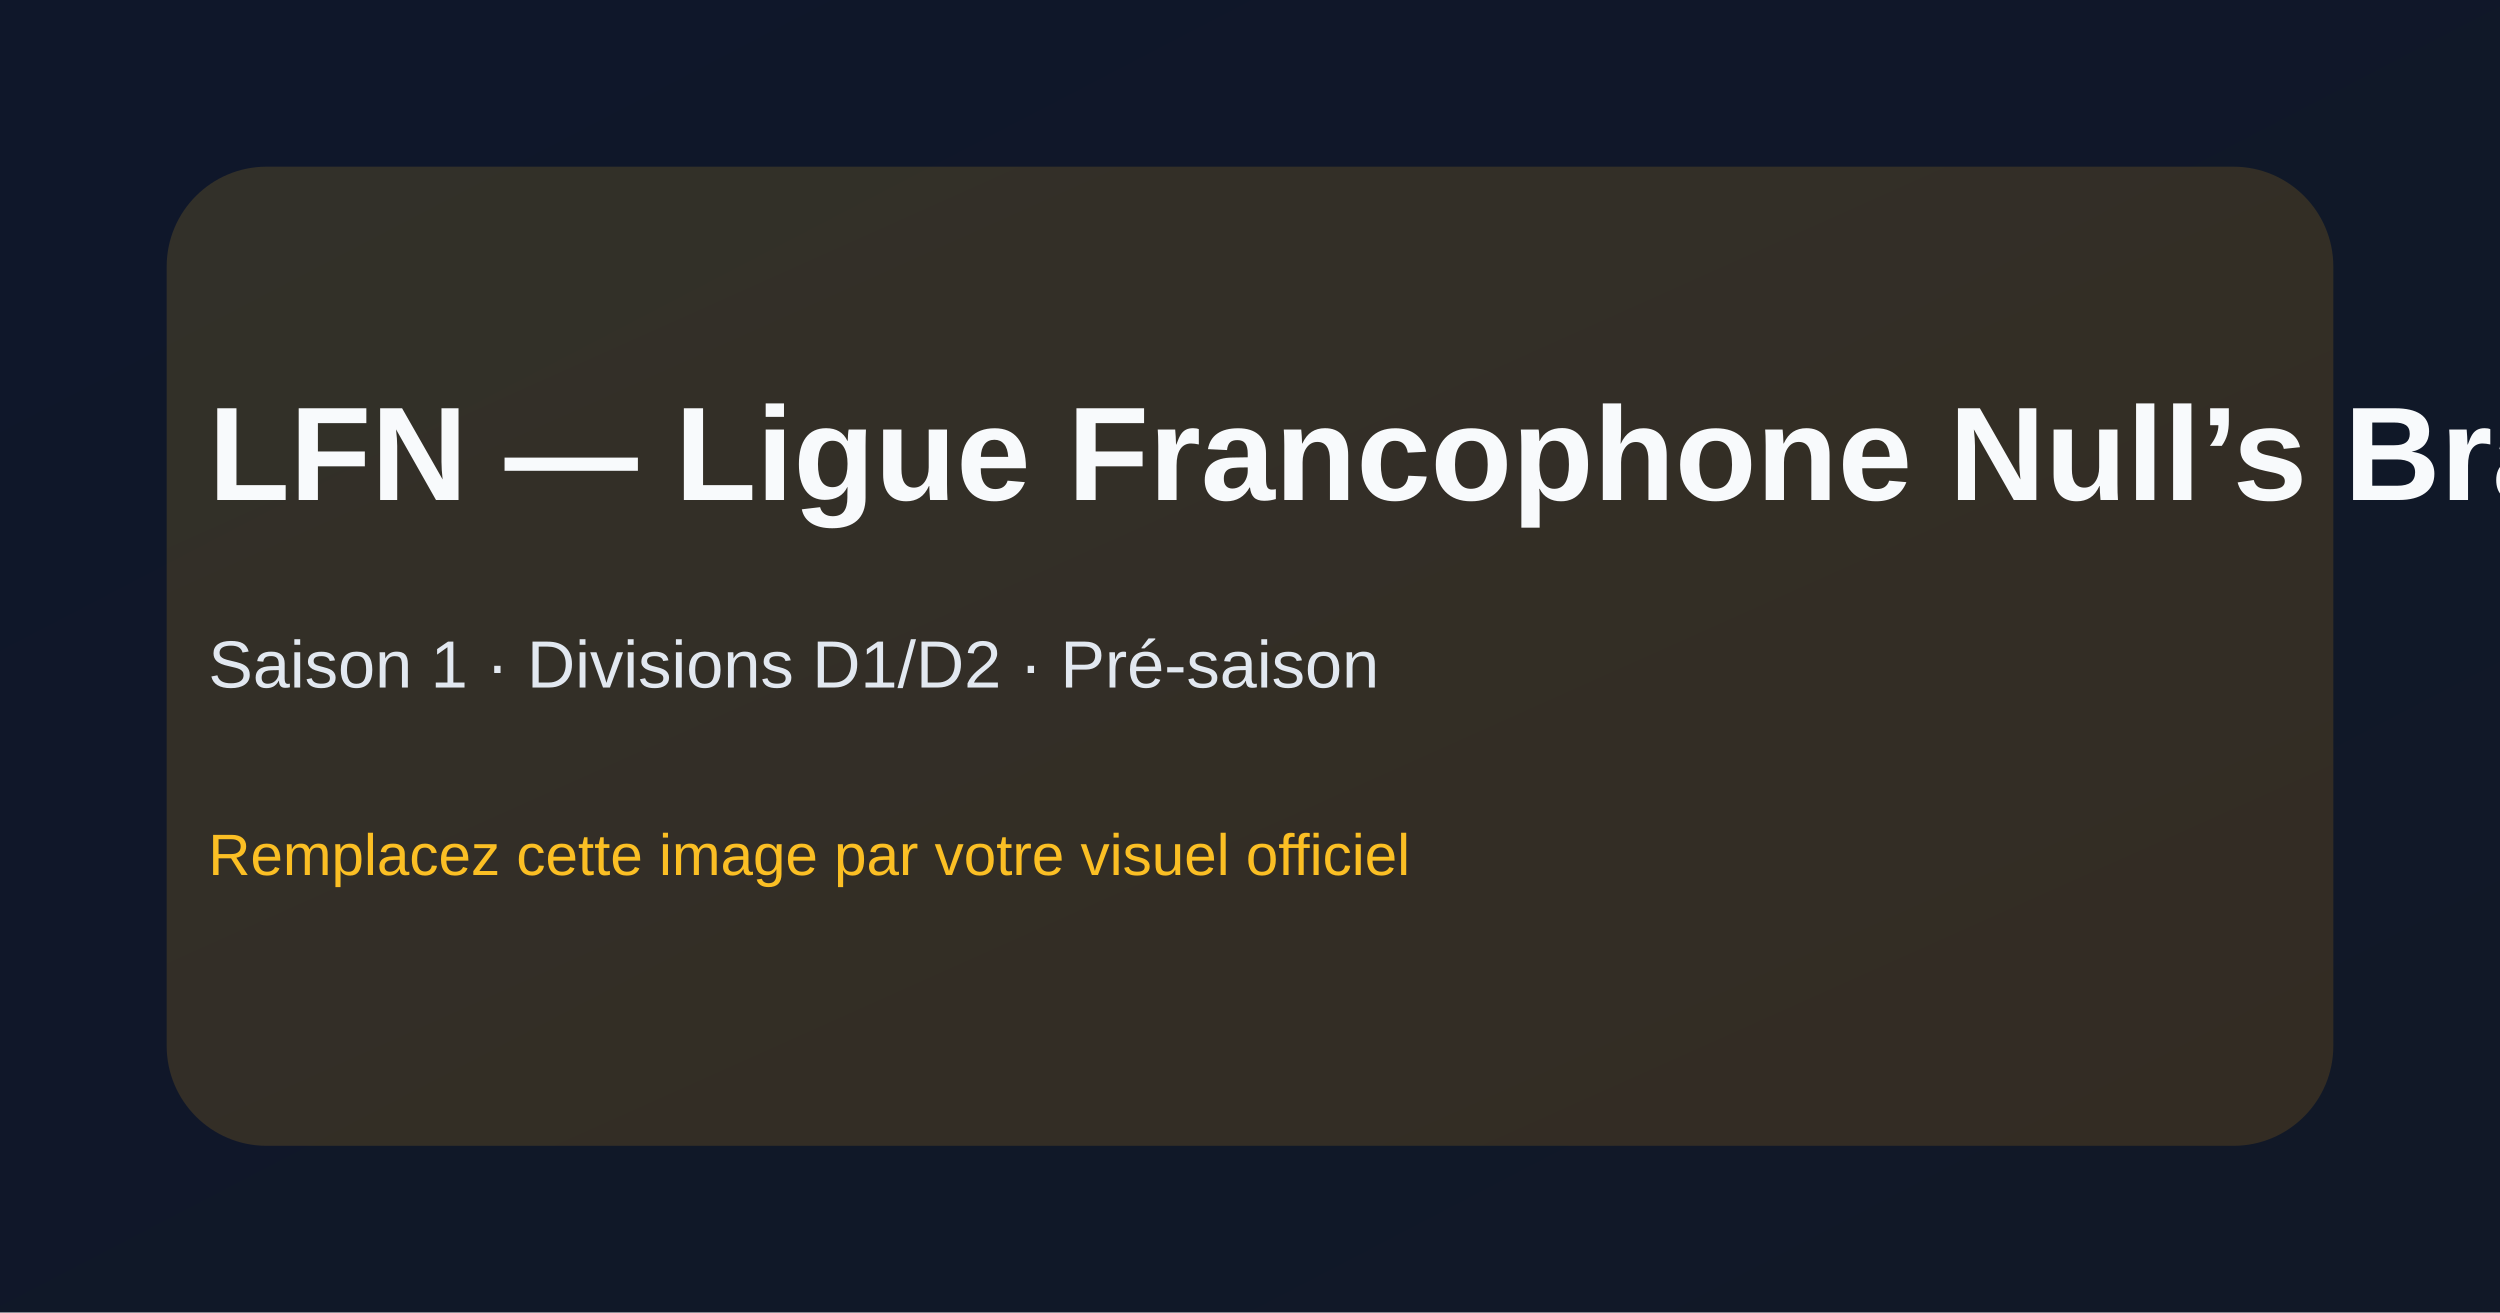
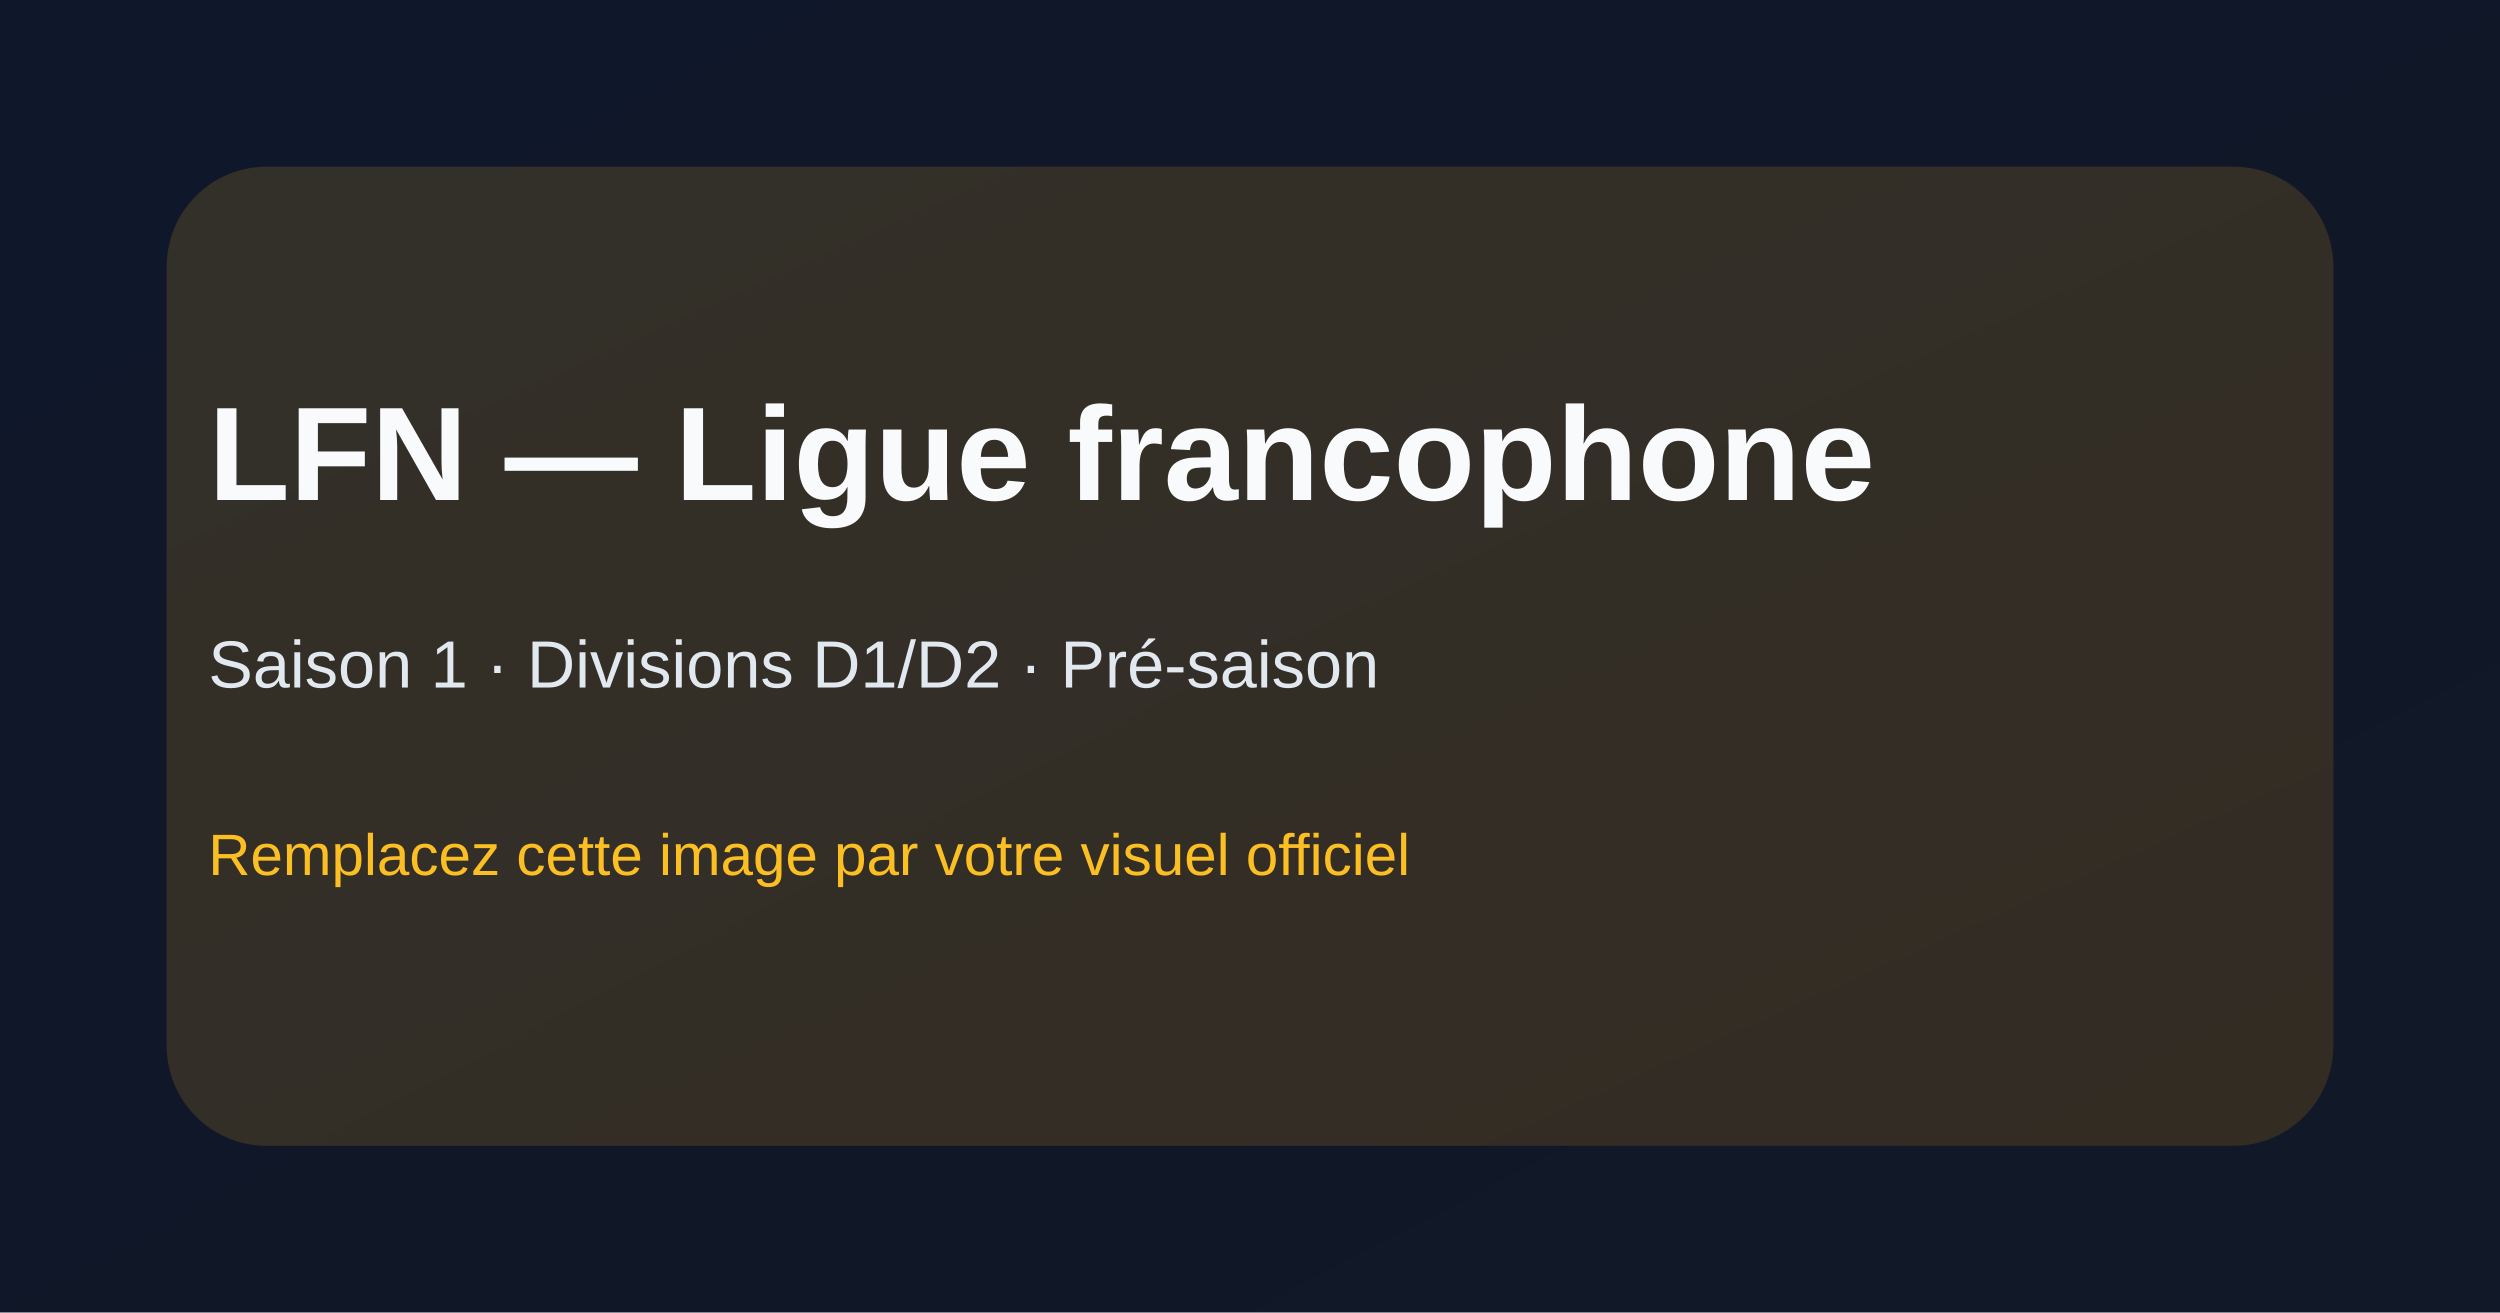
<svg xmlns="http://www.w3.org/2000/svg" width="1200" height="630" viewBox="0 0 1200 630">
  <defs>
    <linearGradient id="bg" x1="0" y1="0" x2="1" y2="1">
      <stop offset="0%" stop-color="#0f172a" />
      <stop offset="100%" stop-color="#111827" />
    </linearGradient>
    <linearGradient id="gold" x1="0" y1="0" x2="1" y2="1">
      <stop offset="0%" stop-color="#fbbf24" />
      <stop offset="100%" stop-color="#f59e0b" />
    </linearGradient>
  </defs>
  <rect width="1200" height="630" fill="url(#bg)" />
  <rect x="80" y="80" width="1040" height="470" rx="48" fill="url(#gold)" opacity="0.15" />
-   <text x="100" y="240" font-family="Arial, sans-serif" font-size="64" font-weight="700" fill="#f8fafc">LFN — Ligue Francophone Null’s Brawl</text>
+   <text x="100" y="240" font-family="Arial, sans-serif" font-size="64" font-weight="700" fill="#f8fafc">LFN — Ligue francophone</text>
  <text x="100" y="330" font-family="Arial, sans-serif" font-size="32" fill="#e2e8f0">Saison 1 · Divisions D1/D2 · Pré-saison</text>
  <text x="100" y="420" font-family="Arial, sans-serif" font-size="28" fill="#fbbf24">Remplacez cette image par votre visuel officiel</text>
</svg>
